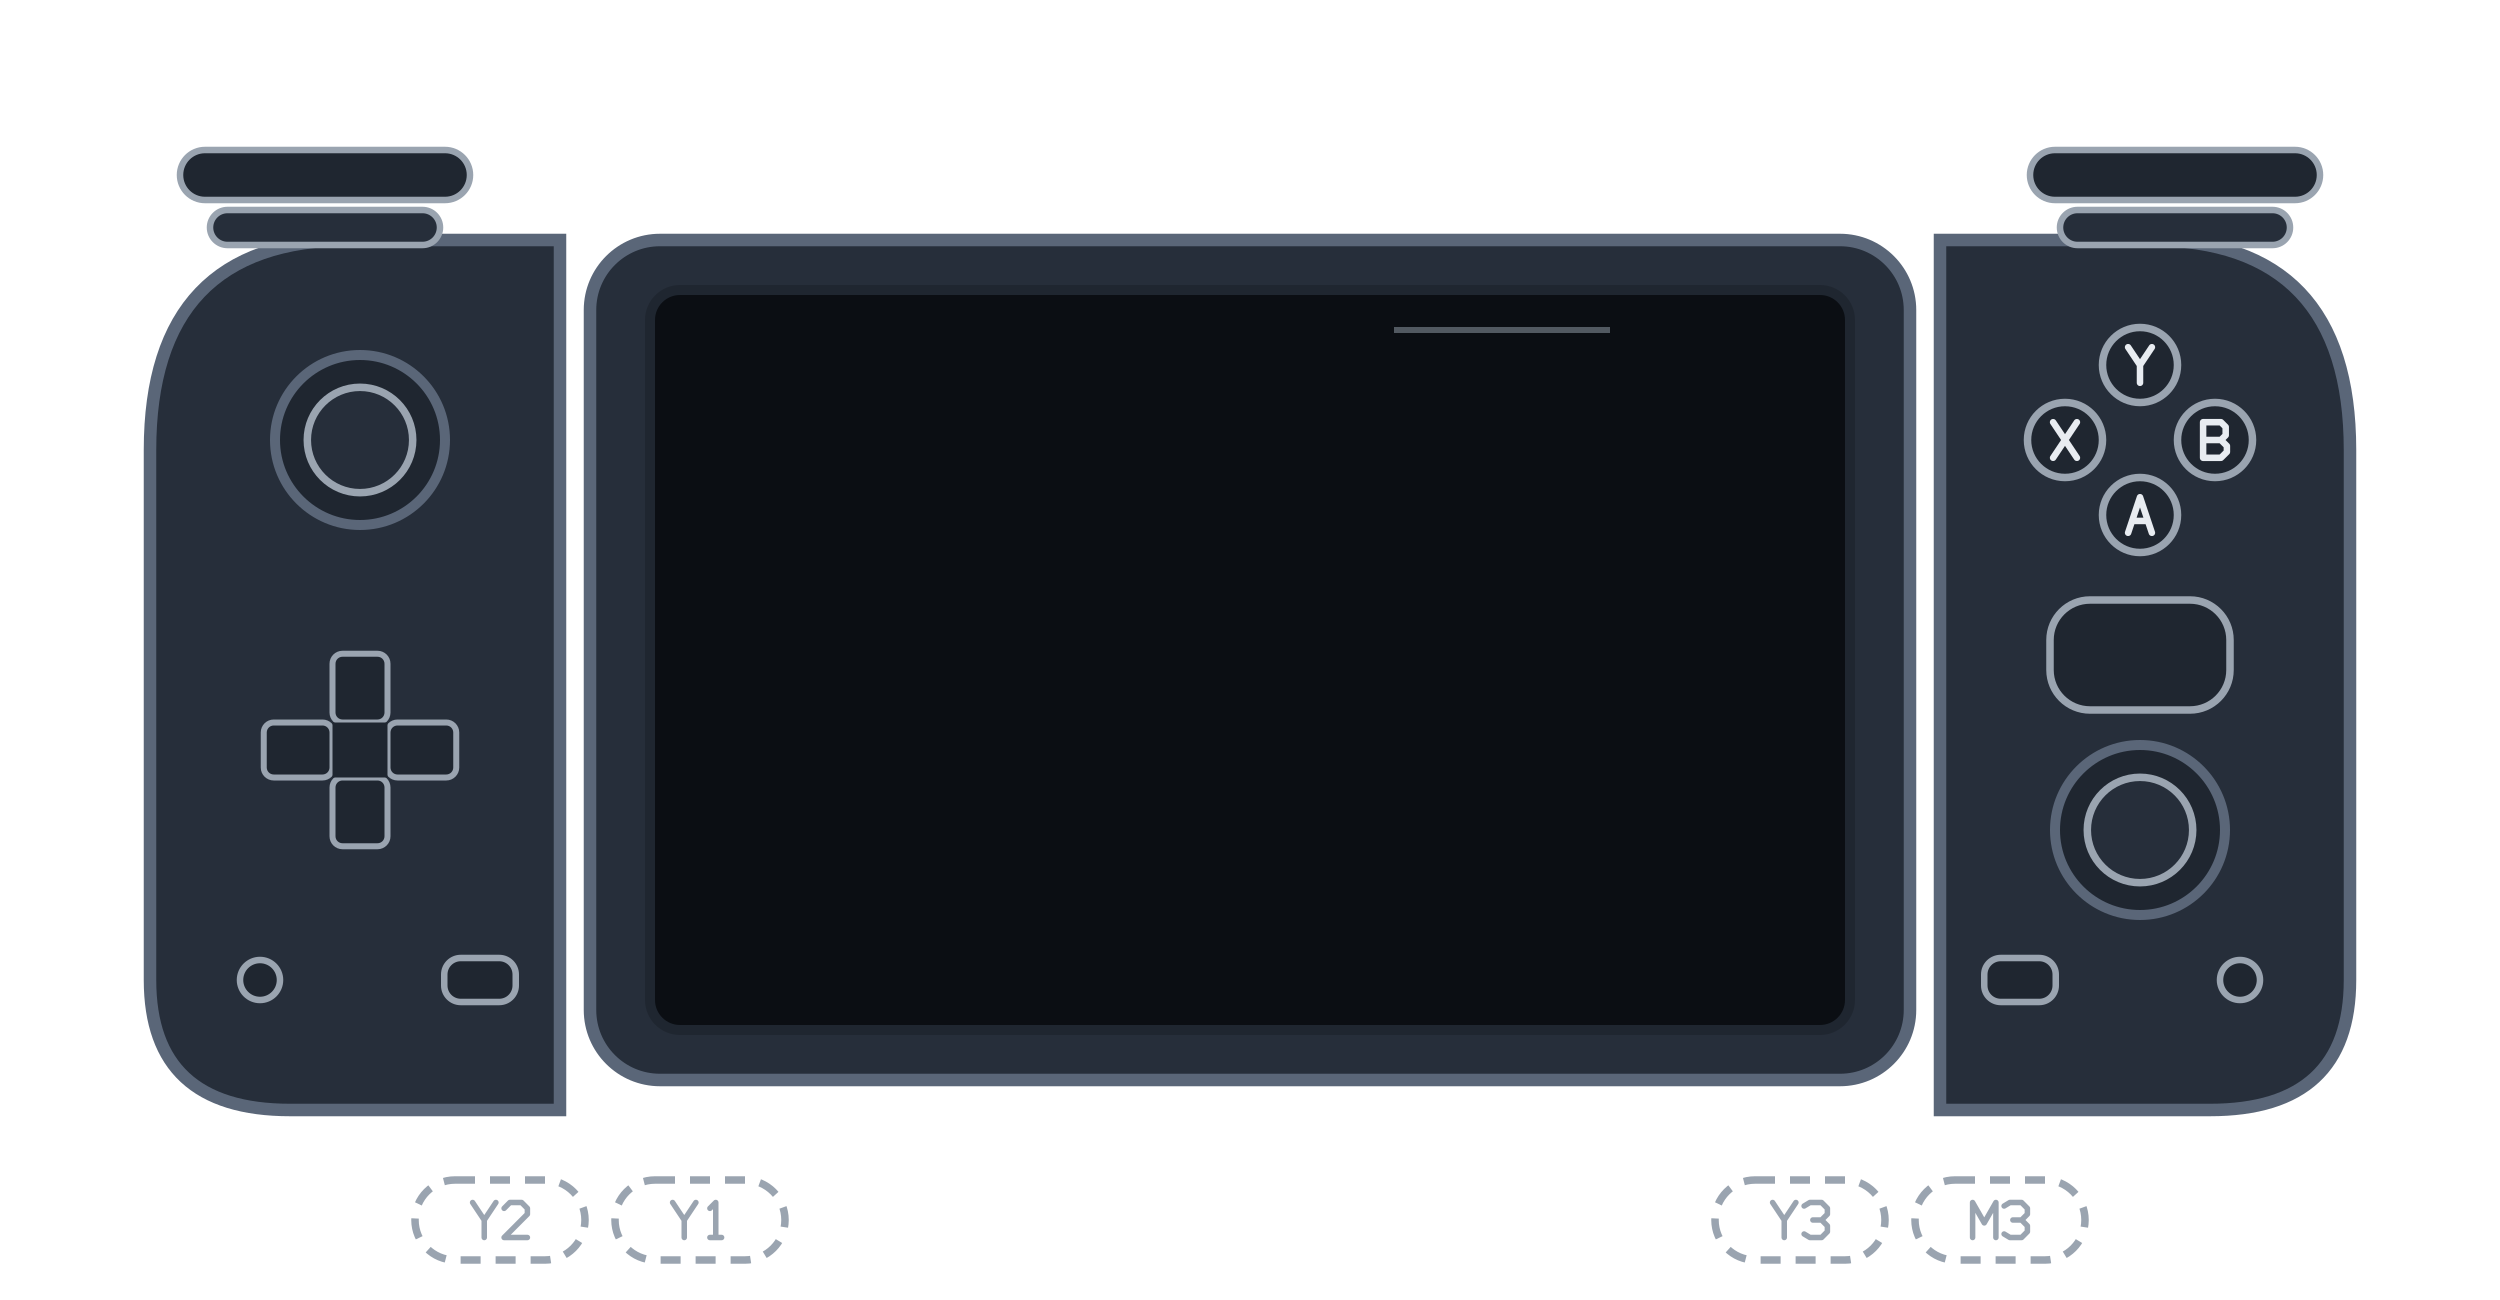
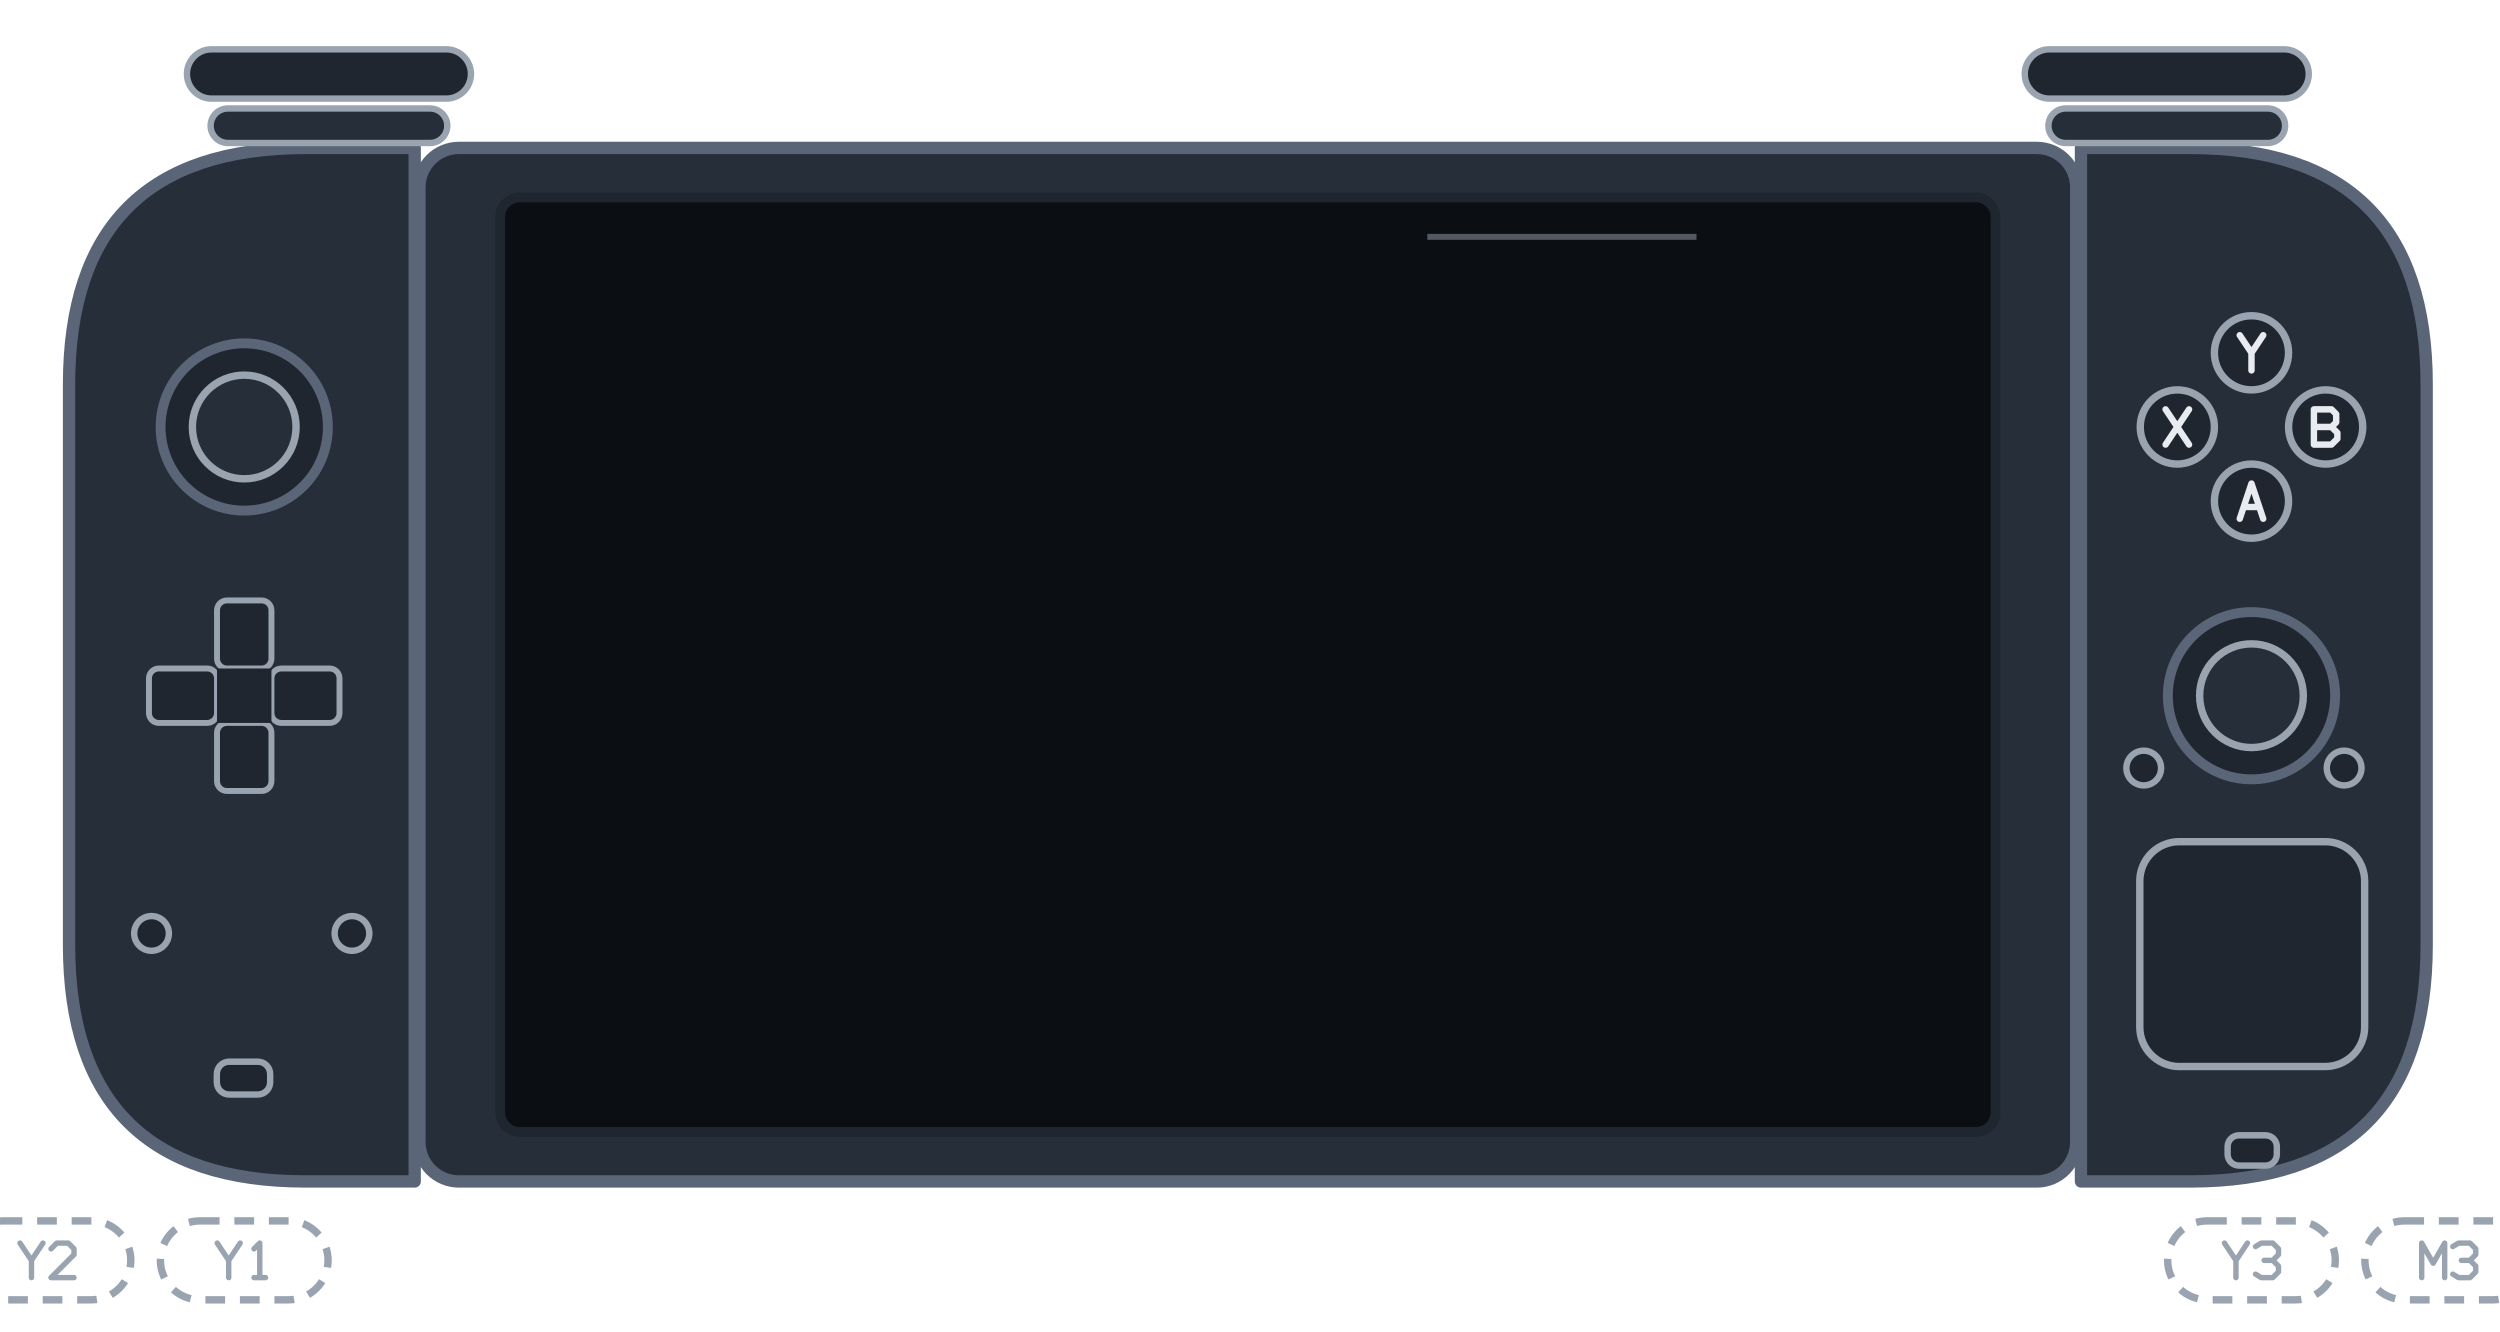
- <svg xmlns="http://www.w3.org/2000/svg" width="500" height="260" viewBox="0 0 500 260">
-   <rect id="part-body" x="118" y="48" width="264" height="168" rx="14" fill="#262E3A" stroke="#5A6678" stroke-width="2.5" />
-   <rect id="part-screen" x="130" y="58" width="240" height="148" rx="6" fill="#0B0E13" stroke="#1F2630" stroke-width="2" />
-   <path d="M278.8 66 L322 66" stroke="#9AA4B0" stroke-width="1.2" opacity="0.5" />
-   <path id="part-controller-left" d="M112 48 H70 Q30 48 30 90 V196 Q30 222 58 222 H112 Z" fill="#262E3A" stroke="#5A6678" stroke-width="2.5" />
-   <path id="part-controller-right" d="M388 48 H430 Q470 48 470 90 V196 Q470 222 442 222 H388 Z" fill="#262E3A" stroke="#5A6678" stroke-width="2.5" />
-   <rect id="btn-LeftTrigger" x="36" y="30" width="58" height="10" rx="5" fill="#1F2630" stroke="#9AA4B0" stroke-width="1.3" />
-   <rect id="btn-RightTrigger" x="406" y="30" width="58" height="10" rx="5" fill="#1F2630" stroke="#9AA4B0" stroke-width="1.3" />
-   <rect id="btn-LeftBumper" x="42" y="42" width="46" height="7" rx="3.5" fill="#262E3A" stroke="#9AA4B0" stroke-width="1.3" />
-   <rect id="btn-RightBumper" x="412" y="42" width="46" height="7" rx="3.5" fill="#262E3A" stroke="#9AA4B0" stroke-width="1.3" />
+ <svg xmlns="http://www.w3.org/2000/svg" width="507" height="270" viewBox="0 0 507 270">
+   <path id="part-controller-left" d="M84.1 30 H62 Q14 30 14 78 L14 191.6 Q14 239.6 62 239.6 H84.1 Z" fill="#262E3A" stroke="#5A6678" stroke-width="2.5" stroke-linejoin="round" />
+   <path id="part-controller-right" d="M422.02 30 H444.13 Q492.13 30 492.13 78 L492.13 191.6 Q492.13 239.6 444.13 239.6 H422.02 Z" fill="#262E3A" stroke="#5A6678" stroke-width="2.5" stroke-linejoin="round" />
+   <rect id="part-body" x="85.06" y="30" width="336" height="209.6" rx="8" fill="#262E3A" stroke="#5A6678" stroke-width="2.5" />
+   <rect id="btn-LeftTrigger" x="37.91" y="10" width="57.6" height="10" rx="5" fill="#1F2630" stroke="#9AA4B0" stroke-width="1.3" />
+   <rect id="btn-RightTrigger" x="410.62" y="10" width="57.6" height="10" rx="5" fill="#1F2630" stroke="#9AA4B0" stroke-width="1.3" />
+   <rect id="btn-LeftBumper" x="42.71" y="22" width="48" height="7" rx="3.5" fill="#262E3A" stroke="#9AA4B0" stroke-width="1.3" />
+   <rect id="btn-RightBumper" x="415.42" y="22" width="48" height="7" rx="3.5" fill="#262E3A" stroke="#9AA4B0" stroke-width="1.3" />
+   <rect id="part-screen" x="101.43" y="40.03" width="303.271" height="189.545" rx="4" fill="#0B0E13" stroke="#1F2630" stroke-width="2" />
+   <path d="M289.458 48.03 L344.047 48.03" stroke="#9AA4B0" stroke-width="1.2" opacity="0.5" />
  <g id="axis-LeftStick">
-     <circle cx="72" cy="88" r="17" fill="#1F2630" stroke="#5A6678" stroke-width="2" />
-     <circle id="btn-LeftStick" cx="72" cy="88" r="10.54" fill="#262E3A" stroke="#9AA4B0" stroke-width="1.5" />
+     <circle cx="49.53" cy="86.59" r="16.96" fill="#1F2630" stroke="#5A6678" stroke-width="2" />
+     <circle id="btn-LeftStick" cx="49.53" cy="86.59" r="10.515" fill="#262E3A" stroke="#9AA4B0" stroke-width="1.5" />
  </g>
  <g id="btn-DPad">
-     <rect id="btn-DPadUp" x="66.5" y="130.75" width="11" height="13.75" rx="2" fill="#1F2630" stroke="#9AA4B0" stroke-width="1.2" />
-     <rect id="btn-DPadDown" x="66.5" y="155.5" width="11" height="13.75" rx="2" fill="#1F2630" stroke="#9AA4B0" stroke-width="1.2" />
-     <rect id="btn-DPadLeft" x="52.75" y="144.5" width="13.75" height="11" rx="2" fill="#1F2630" stroke="#9AA4B0" stroke-width="1.2" />
-     <rect id="btn-DPadRight" x="77.5" y="144.5" width="13.75" height="11" rx="2" fill="#1F2630" stroke="#9AA4B0" stroke-width="1.2" />
-     <rect x="66.5" y="144.5" width="11" height="11" fill="#1F2630" />
+     <rect id="btn-DPadUp" x="44.01" y="121.77" width="11.04" height="13.8" rx="2" fill="#1F2630" stroke="#9AA4B0" stroke-width="1.2" />
+     <rect id="btn-DPadDown" x="44.01" y="146.61" width="11.04" height="13.8" rx="2" fill="#1F2630" stroke="#9AA4B0" stroke-width="1.2" />
+     <rect id="btn-DPadLeft" x="30.21" y="135.57" width="13.8" height="11.04" rx="2" fill="#1F2630" stroke="#9AA4B0" stroke-width="1.2" />
+     <rect id="btn-DPadRight" x="55.05" y="135.57" width="13.8" height="11.04" rx="2" fill="#1F2630" stroke="#9AA4B0" stroke-width="1.2" />
+     <rect x="44.01" y="135.57" width="11.04" height="11.04" fill="#1F2630" />
  </g>
  <g id="btn-North">
-     <circle cx="428" cy="73" r="7.5" fill="#1F2630" stroke="#9AA4B0" stroke-width="1.5" />
-     <path d="M425.62 69.44 L428.00 73.00 L430.38 69.44 M428.00 73.00 L428.00 76.56" fill="none" stroke="#E8ECF1" stroke-width="1.30" stroke-linecap="round" stroke-linejoin="round" />
+     <circle cx="456.6" cy="71.55" r="7.52" fill="#1F2630" stroke="#9AA4B0" stroke-width="1.5" />
+     <path d="M454.22 67.98 L456.60 71.55 L458.98 67.98 M456.60 71.55 L456.60 75.12" fill="none" stroke="#E8ECF1" stroke-width="1.30" stroke-linecap="round" stroke-linejoin="round" />
  </g>
  <g id="btn-East">
-     <circle cx="443" cy="88" r="7.5" fill="#1F2630" stroke="#9AA4B0" stroke-width="1.5" />
-     <path d="M440.62 84.44 L440.62 91.56 L444.19 91.56 L445.38 90.38 L445.38 89.19 L444.19 88.00 L440.62 88.00 M440.62 84.44 L444.19 84.44 L445.14 85.39 L445.14 87.05 L444.19 88.00" fill="none" stroke="#E8ECF1" stroke-width="1.30" stroke-linecap="round" stroke-linejoin="round" />
+     <circle cx="471.64" cy="86.59" r="7.52" fill="#1F2630" stroke="#9AA4B0" stroke-width="1.5" />
+     <path d="M469.26 83.02 L469.26 90.16 L472.83 90.16 L474.02 88.97 L474.02 87.78 L472.83 86.59 L469.26 86.59 M469.26 83.02 L472.83 83.02 L473.78 83.97 L473.78 85.64 L472.83 86.59" fill="none" stroke="#E8ECF1" stroke-width="1.30" stroke-linecap="round" stroke-linejoin="round" />
  </g>
  <g id="btn-South">
-     <circle cx="428" cy="103" r="7.5" fill="#1F2630" stroke="#9AA4B0" stroke-width="1.5" />
-     <path d="M425.62 106.56 L428.00 99.44 L430.38 106.56 M426.46 104.19 L429.54 104.19" fill="none" stroke="#E8ECF1" stroke-width="1.30" stroke-linecap="round" stroke-linejoin="round" />
+     <circle cx="456.6" cy="101.63" r="7.52" fill="#1F2630" stroke="#9AA4B0" stroke-width="1.5" />
+     <path d="M454.22 105.20 L456.60 98.06 L458.98 105.20 M455.05 102.82 L458.15 102.82" fill="none" stroke="#E8ECF1" stroke-width="1.30" stroke-linecap="round" stroke-linejoin="round" />
  </g>
  <g id="btn-West">
-     <circle cx="413" cy="88" r="7.5" fill="#1F2630" stroke="#9AA4B0" stroke-width="1.5" />
-     <path d="M410.62 84.44 L415.38 91.56 M415.38 84.44 L410.62 91.56" fill="none" stroke="#E8ECF1" stroke-width="1.30" stroke-linecap="round" stroke-linejoin="round" />
+     <circle cx="441.56" cy="86.59" r="7.52" fill="#1F2630" stroke="#9AA4B0" stroke-width="1.5" />
+     <path d="M439.18 83.02 L443.94 90.16 M443.94 83.02 L439.18 90.16" fill="none" stroke="#E8ECF1" stroke-width="1.30" stroke-linecap="round" stroke-linejoin="round" />
  </g>
  <g id="axis-RightStick">
-     <circle cx="428" cy="166" r="17" fill="#1F2630" stroke="#5A6678" stroke-width="2" />
-     <circle id="btn-RightStick" cx="428" cy="166" r="10.54" fill="#262E3A" stroke="#9AA4B0" stroke-width="1.5" />
+     <circle cx="456.6" cy="141.09" r="16.96" fill="#1F2630" stroke="#5A6678" stroke-width="2" />
+     <circle id="btn-RightStick" cx="456.6" cy="141.09" r="10.515" fill="#262E3A" stroke="#9AA4B0" stroke-width="1.5" />
  </g>
-   <rect id="pad-Right" x="410" y="120" width="36" height="22" rx="8" fill="#1F2630" stroke="#9AA4B0" stroke-width="1.5" />
+   <rect id="pad-Right" x="433.95" y="170.69" width="45.6" height="45.6" rx="8" fill="#1F2630" stroke="#9AA4B0" stroke-width="1.5" />
  <g id="btn-Guide">
-     <rect x="88.85" y="191.6" width="14.3" height="8.8" rx="3.3" fill="#1F2630" stroke="#9AA4B0" stroke-width="1.3" />
+     <rect x="43.972" y="215.312" width="10.816" height="6.656" rx="2.496" fill="#1F2630" stroke="#9AA4B0" stroke-width="1.3" />
  </g>
  <g id="btn-QuickAccess">
-     <rect x="396.85" y="191.6" width="14.3" height="8.8" rx="3.3" fill="#1F2630" stroke="#9AA4B0" stroke-width="1.3" />
+     <rect x="451.758" y="230.238" width="9.984" height="6.144" rx="2.304" fill="#1F2630" stroke="#9AA4B0" stroke-width="1.3" />
  </g>
  <g id="btn-Select">
-     <circle cx="52" cy="196" r="4" fill="#1F2630" stroke="#9AA4B0" stroke-width="1.3" />
+     <circle cx="71.38" cy="189.3" r="3.52" fill="#1F2630" stroke="#9AA4B0" stroke-width="1.3" />
  </g>
  <g id="btn-Start">
-     <circle cx="448" cy="196" r="4" fill="#1F2630" stroke="#9AA4B0" stroke-width="1.3" />
+     <circle cx="434.75" cy="155.76" r="3.52" fill="#1F2630" stroke="#9AA4B0" stroke-width="1.3" />
+   </g>
+   <g id="btn-LeftStickTouch">
+     <circle cx="30.73" cy="189.3" r="3.52" fill="#1F2630" stroke="#9AA4B0" stroke-width="1.3" />
+   </g>
+   <g id="btn-RightStickTouch">
+     <circle cx="475.39" cy="155.76" r="3.52" fill="#1F2630" stroke="#9AA4B0" stroke-width="1.3" />
  </g>
  <g id="btn-LeftPaddle1">
-     <rect x="123" y="236" width="34" height="16" rx="8" fill="none" stroke="#9AA4B0" stroke-width="1.5" stroke-dasharray="4 3" />
-     <path d="M134.52 240.50 L136.85 244.00 L139.18 240.50 M136.85 244.00 L136.85 247.50 M141.98 241.67 L143.15 240.50 L143.15 247.50 M141.98 247.50 L144.32 247.50" fill="none" stroke="#9AA4B0" stroke-width="1.10" stroke-linecap="round" stroke-linejoin="round" />
+     <rect x="32.53" y="247.6" width="34" height="16" rx="8" fill="none" stroke="#9AA4B0" stroke-width="1.5" stroke-dasharray="4 3" />
+     <path d="M44.05 252.10 L46.38 255.60 L48.71 252.10 M46.38 255.60 L46.38 259.10 M51.51 253.27 L52.68 252.10 L52.68 259.10 M51.51 259.10 L53.85 259.10" fill="none" stroke="#9AA4B0" stroke-width="1.10" stroke-linecap="round" stroke-linejoin="round" />
  </g>
  <g id="btn-LeftPaddle2">
-     <rect x="83" y="236" width="34" height="16" rx="8" fill="none" stroke="#9AA4B0" stroke-width="1.5" stroke-dasharray="4 3" />
-     <path d="M94.52 240.50 L96.85 244.00 L99.18 240.50 M96.85 244.00 L96.85 247.50 M100.82 241.67 L101.98 240.50 L104.32 240.50 L105.48 241.67 L105.48 242.83 L100.82 247.50 L105.48 247.50" fill="none" stroke="#9AA4B0" stroke-width="1.10" stroke-linecap="round" stroke-linejoin="round" />
+     <rect x="-7.47" y="247.6" width="34" height="16" rx="8" fill="none" stroke="#9AA4B0" stroke-width="1.5" stroke-dasharray="4 3" />
+     <path d="M4.05 252.10 L6.38 255.60 L8.71 252.10 M6.38 255.60 L6.38 259.10 M10.35 253.27 L11.51 252.10 L13.85 252.10 L15.01 253.27 L15.01 254.43 L10.35 259.10 L15.01 259.10" fill="none" stroke="#9AA4B0" stroke-width="1.10" stroke-linecap="round" stroke-linejoin="round" />
  </g>
  <g id="btn-RightPaddle1">
-     <rect x="343" y="236" width="34" height="16" rx="8" fill="none" stroke="#9AA4B0" stroke-width="1.5" stroke-dasharray="4 3" />
-     <path d="M354.52 240.50 L356.85 244.00 L359.18 240.50 M356.85 244.00 L356.85 247.50 M360.82 241.20 L361.98 240.50 L364.32 240.50 L365.48 241.67 L365.48 242.83 L364.32 244.00 L362.57 244.00 M364.32 244.00 L365.48 245.17 L365.48 246.33 L364.32 247.50 L361.98 247.50 L360.82 246.80" fill="none" stroke="#9AA4B0" stroke-width="1.10" stroke-linecap="round" stroke-linejoin="round" />
+     <rect x="439.6" y="247.6" width="34" height="16" rx="8" fill="none" stroke="#9AA4B0" stroke-width="1.5" stroke-dasharray="4 3" />
+     <path d="M451.12 252.10 L453.45 255.60 L455.78 252.10 M453.45 255.60 L453.45 259.10 M457.42 252.80 L458.58 252.10 L460.92 252.10 L462.08 253.27 L462.08 254.43 L460.92 255.60 L459.17 255.60 M460.92 255.60 L462.08 256.77 L462.08 257.93 L460.92 259.10 L458.58 259.10 L457.42 258.40" fill="none" stroke="#9AA4B0" stroke-width="1.10" stroke-linecap="round" stroke-linejoin="round" />
  </g>
  <g id="btn-RightPaddle2">
-     <rect x="383" y="236" width="34" height="16" rx="8" fill="none" stroke="#9AA4B0" stroke-width="1.5" stroke-dasharray="4 3" />
-     <path d="M394.52 247.50 L394.52 240.50 L396.85 244.58 L399.18 240.50 L399.18 247.50 M400.82 241.20 L401.98 240.50 L404.32 240.50 L405.48 241.67 L405.48 242.83 L404.32 244.00 L402.57 244.00 M404.32 244.00 L405.48 245.17 L405.48 246.33 L404.32 247.50 L401.98 247.50 L400.82 246.80" fill="none" stroke="#9AA4B0" stroke-width="1.10" stroke-linecap="round" stroke-linejoin="round" />
+     <rect x="479.6" y="247.6" width="34" height="16" rx="8" fill="none" stroke="#9AA4B0" stroke-width="1.5" stroke-dasharray="4 3" />
+     <path d="M491.12 259.10 L491.12 252.10 L493.45 256.18 L495.78 252.10 L495.78 259.10 M497.42 252.80 L498.58 252.10 L500.92 252.10 L502.08 253.27 L502.08 254.43 L500.92 255.60 L499.17 255.60 M500.92 255.60 L502.08 256.77 L502.08 257.93 L500.92 259.10 L498.58 259.10 L497.42 258.40" fill="none" stroke="#9AA4B0" stroke-width="1.10" stroke-linecap="round" stroke-linejoin="round" />
  </g>
</svg>
